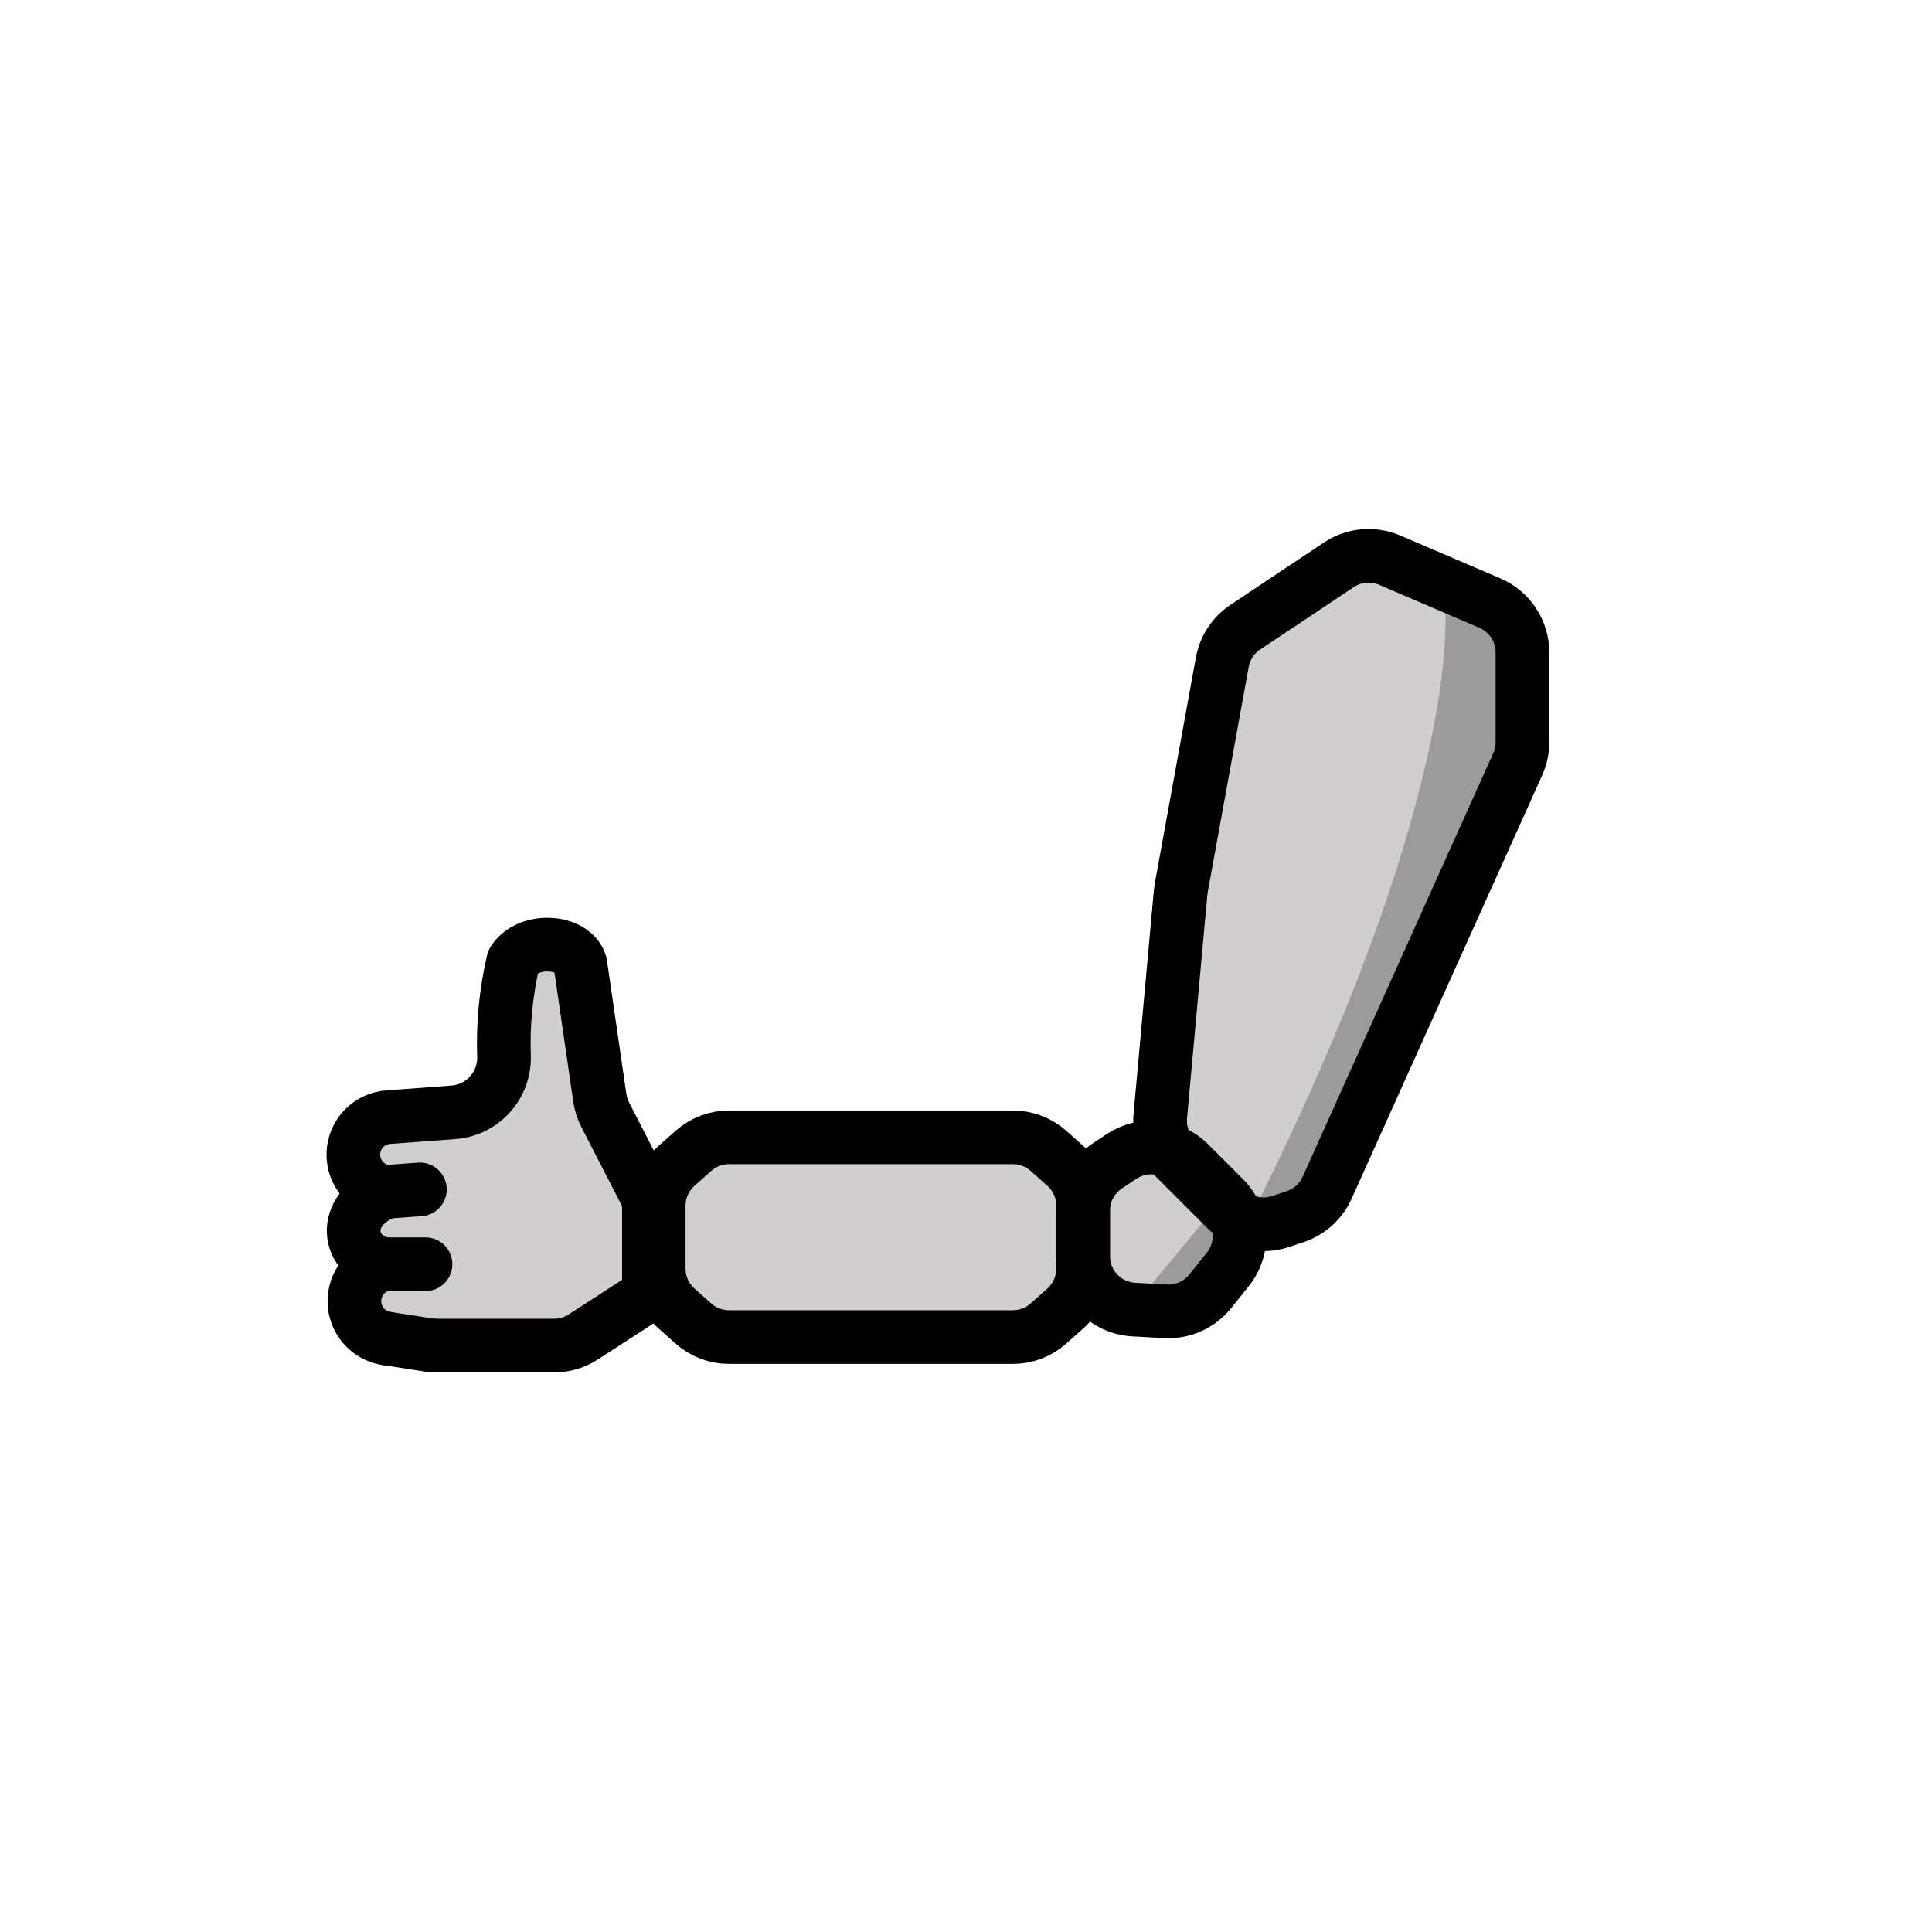
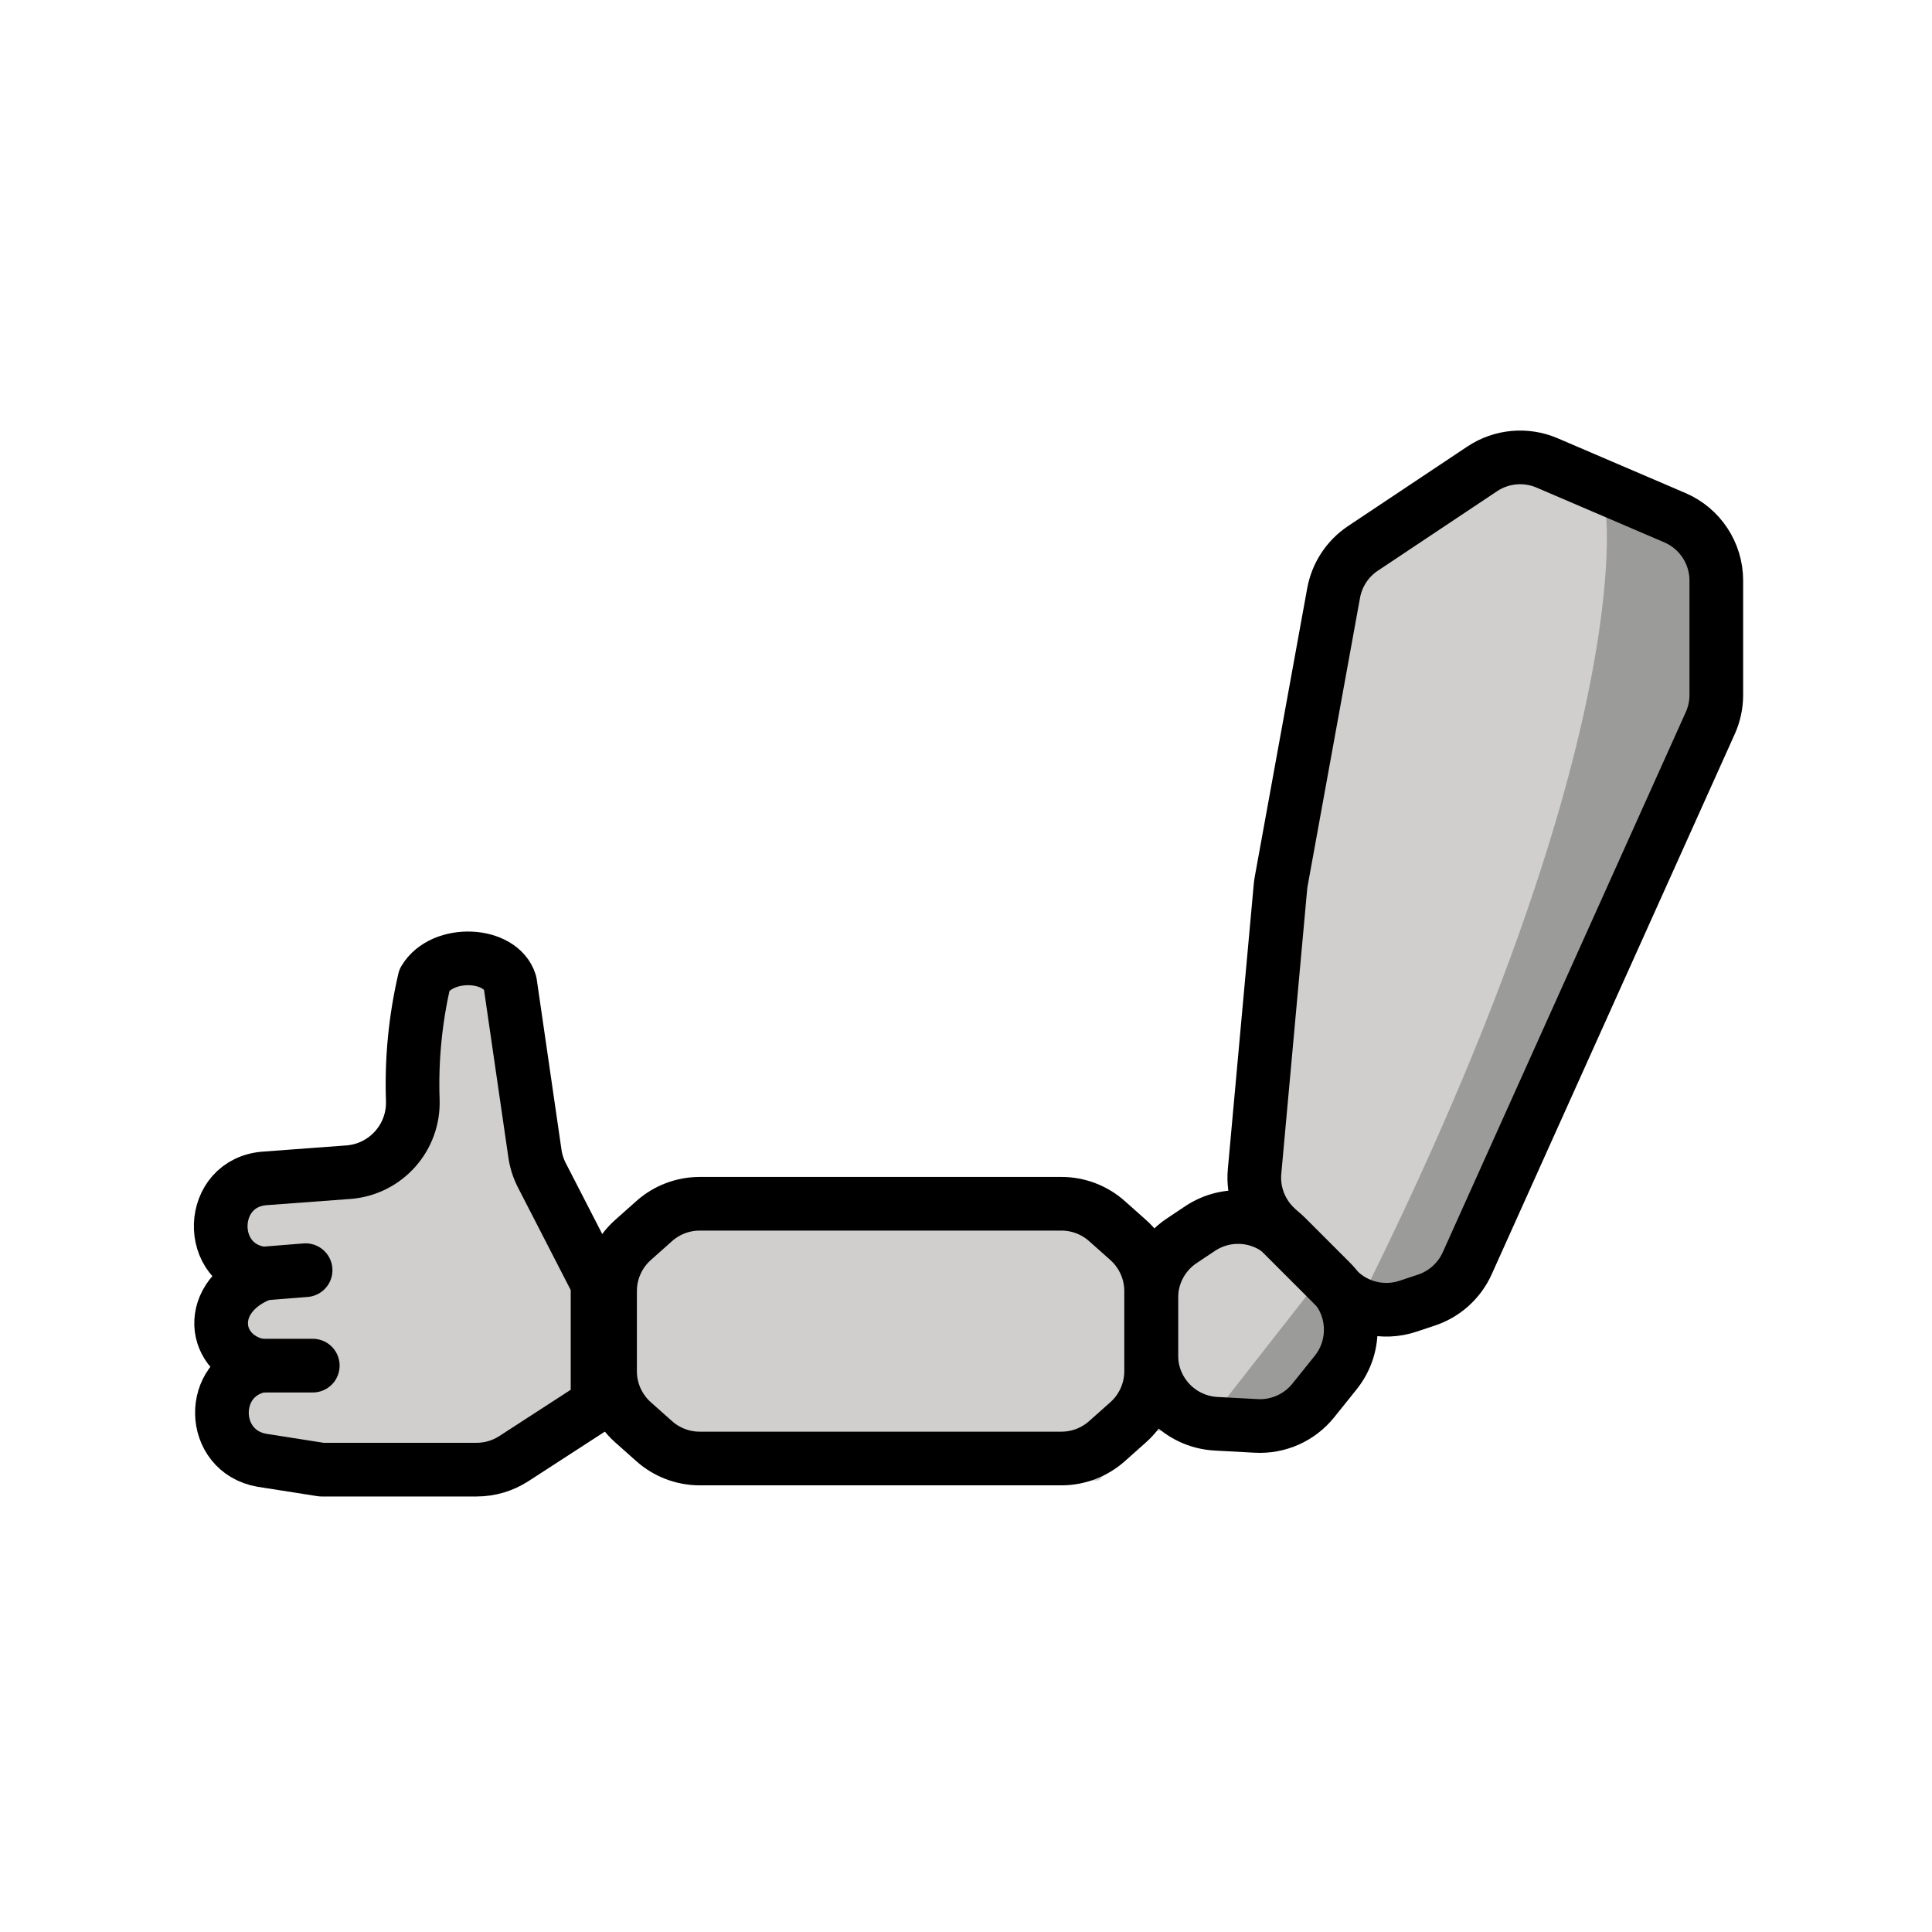
<svg xmlns="http://www.w3.org/2000/svg" id="emoji" viewBox="0 0 72 72">
  <g id="color">
-     <polygon fill="#d0cfce" points="18.862 40.352 19.125 34.864 21.626 34.956 22.457 40.395 24.486 44.338 24.486 48.806 21.936 50.3 14.081 49.77 13.893 40.942 18.862 40.352" />
-     <polygon fill="#d0cfce" points="40.739 44.052 43.53 42.191 47.252 45.913 44.834 48.925 40.739 48.704 40.739 44.052" />
-     <polygon fill="#d0cfce" points="23.991 43.587 25.852 41.726 37.948 41.726 39.809 43.587 39.809 48.239 37.948 50.1 25.852 50.1 23.991 48.239 23.991 43.587" />
-     <polygon fill="#d0cfce" points="46.893 45.913 43.498 42.517 44.346 33.18 46.044 23.843 51.137 20.448 57.079 22.995 57.079 28.087 49.439 45.064 46.893 45.913" />
-     <path fill="#9b9b9a" d="M53.839,22.357s.928,6.588-6.961,22.452c0,0,3.078.849,7.481-9.95h0s6.451-11.512-.52-12.502" />
-     <polygon fill="#9b9b9a" points="45.428 44.824 42.482 48.381 45.972 48.381 45.428 44.824" />
+     <path transform="translate(-10.1 -9.952) scale(1.299)" fill="#d0cfce" d="m22.46 40.4 2.03 3.94-0.109 3.962-2.731 1.381-7.28-0.675 0.245-7.234 4.245-1.424 1.097-4.584 1.673-0.806z" />
+     <polygon transform="translate(-10.1 -9.952) scale(1.299)" fill="#d0cfce" points="44.83 48.92 40.74 48.7 40.74 44.05 43.53 42.19 47.25 45.91" />
+     <polygon transform="translate(-8.357 -9.905) scale(1.299)" fill="#d0cfce" points="39.81 48.24 37.95 50.1 25.85 50.1 23.99 48.24 23.99 43.59 25.85 41.73 37.95 41.73 39.81 43.59" />
+     <polygon transform="translate(-10.1 -9.952) scale(1.299)" fill="#d0cfce" points="46.04 23.84 51.14 20.45 57.08 23 57.08 28.09 49.44 45.06 46.89 45.91 43.5 42.52 44.35 33.18" />
+     <path fill="#9b9b9a" stroke-width="2" d="m59.84 19.09s1.206 8.559-9.042 29.17c0.159 1.189 4.087 1.766 9.719-12.93 0 0 8.38-14.96-0.676-16.24" />
+     <path transform="translate(-10.1 -9.952) scale(1.299)" fill="#9b9b9a" d="m45.87 44.06-3.385 4.322h3.49z" />
  </g>
  <g id="line">
-     <g id="Mechanical_Arm">
-       <path fill="none" stroke="#000" stroke-linecap="round" stroke-linejoin="round" stroke-width="2" d="M41.256,43.458l.536-.358a2,2,0,0,1,2.524.25l1.294,1.294a2,2,0,0,1,.145,2.666l-.653.814a2,2,0,0,1-1.668.745l-1.178-.064a2,2,0,0,1-1.892-1.997V45.122A2,2,0,0,1,41.256,43.458Z" />
-       <path fill="none" stroke="#000" stroke-miterlimit="10" stroke-width="2" d="M25.219,43.442l.622-.553a2,2,0,0,1,1.329-.505H37.744a2,2,0,0,1,1.329.505l.621.553a2,2,0,0,1,.671,1.494v2.341a2,2,0,0,1-.671,1.494l-.621.553a2,2,0,0,1-1.329.505H27.17a2,2,0,0,1-1.329-.505l-.622-.553a2,2,0,0,1-.671-1.494V44.936A2,2,0,0,1,25.219,43.442Z" />
-       <path fill="none" stroke="#000" stroke-miterlimit="10" stroke-width="2" d="M45.678,45.039,43.819,43.18a2,2,0,0,1-.578-1.595l.756-8.315q.008-.089.024-.177l1.53-8.414a2,2,0,0,1,.858-1.306l3.485-2.323a2,2,0,0,1,1.897-.174l3.734,1.6a2,2,0,0,1,1.212,1.838v3.345a2,2,0,0,1-.176.821L49.458,44.264a2,2,0,0,1-1.191,1.077l-.542.181A2,2,0,0,1,45.678,45.039Z" />
-       <g id="line-2">
-         <g>
-           <path fill="none" stroke="#000" stroke-linecap="round" stroke-linejoin="round" stroke-width="2" d="M14.396,44.417c-1.721.656-1.495,2.417-.075,2.698" />
-           <path fill="none" stroke="#000" stroke-linecap="round" stroke-linejoin="round" stroke-width="2" d="M14.321,47.114a1.407,1.407,0,0,0,.057,2.763" />
-           <line x1="16.116" x2="14.378" y1="50.146" y2="49.877" fill="none" stroke="#000" stroke-linecap="round" stroke-linejoin="round" stroke-width="2" />
-           <line x1="15.857" x2="14.321" y1="47.114" y2="47.115" fill="none" stroke="#000" stroke-linecap="round" stroke-linejoin="round" stroke-width="2" />
-           <line x1="15.647" x2="14.396" y1="44.325" y2="44.417" fill="none" stroke="#000" stroke-linecap="round" stroke-linejoin="round" stroke-width="2" />
-           <path fill="none" stroke="#000" stroke-linecap="round" stroke-linejoin="round" stroke-width="2" d="M14.396,44.417a1.399,1.399,0,0,1,.088-2.785l2.45-.182a2.039,2.039,0,0,0,1.848-2.102,13.463,13.463,0,0,1,.343-3.523c.528-.884,2.234-.801,2.502.092l.726,4.998a2.002,2.002,0,0,0,.201.627l1.629,3.167v3.53l-2.447,1.586a1.999,1.999,0,0,1-1.087.322H16.116" />
-         </g>
-       </g>
-     </g>
+     <path fill="none" stroke="#000" stroke-linecap="round" stroke-linejoin="round" stroke-width="2" d="m44.04 46.24 0.684-0.456a2.55 2.55 0 0 1 3.218 0.319l1.65 1.65a2.55 2.55 0 0 1 0.185 3.399l-0.833 1.038a2.55 2.55 0 0 1-2.126 0.95l-1.501-0.081a2.55 2.55 0 0 1-2.412-2.546v-2.151a2.55 2.55 0 0 1 1.135-2.122z" />
+     <path fill="none" stroke="#000" stroke-miterlimit="10" stroke-width="2" d="m23.59 46.21 0.792-0.705a2.55 2.55 0 0 1 1.694-0.644h13.48a2.55 2.55 0 0 1 1.695 0.644l0.792 0.705a2.55 2.55 0 0 1 0.856 1.905v2.985a2.55 2.55 0 0 1-0.856 1.905l-0.792 0.705a2.55 2.55 0 0 1-1.695 0.644h-13.48a2.55 2.55 0 0 1-1.694-0.644l-0.792-0.705a2.55 2.55 0 0 1-0.855-1.905v-2.985a2.55 2.55 0 0 1 0.855-1.905z" />
+     <path fill="none" stroke="#000" stroke-miterlimit="10" stroke-width="2" d="m49.86 48.06-2.37-2.37a2.55 2.55 0 0 1-0.736-2.034l0.964-10.6q0.01-0.113 0.031-0.225l1.951-10.73a2.55 2.55 0 0 1 1.094-1.665l4.443-2.962a2.55 2.55 0 0 1 2.419-0.222l4.76 2.04a2.55 2.55 0 0 1 1.546 2.344v4.265a2.55 2.55 0 0 1-0.225 1.046l-9.057 20.13a2.55 2.55 0 0 1-1.519 1.373l-0.691 0.23a2.55 2.55 0 0 1-2.609-0.616z" />
+     <path transform="translate(-8.565 -9.172) scale(1.275)" fill="none" stroke="#000" stroke-linecap="round" stroke-linejoin="round" stroke-width="1.569" d="m15.86 47.11h-1.54" />
+     <path transform="translate(-8.565 -9.172) scale(1.275)" fill="none" stroke="#000" stroke-linecap="round" stroke-linejoin="round" stroke-width="1.569" d="m15.65 44.32-1.25 0.1" />
+     <path transform="translate(-8.565 -9.172) scale(1.275)" fill="none" stroke="#000" stroke-linecap="round" stroke-linejoin="round" stroke-width="1.569" d="m20.65 50.15c0.386-3.8e-5 0.763-0.112 1.087-0.322l2.447-1.586v-3.53l-1.629-3.167c-0.101-0.197-0.169-0.409-0.201-0.627l-0.726-4.998c-0.268-0.893-1.974-0.976-2.502-0.092-0.269 1.154-0.384 2.339-0.343 3.523 0.038 1.08-0.772 2.001-1.848 2.102l-2.45 0.182c-1.7 0.101-1.778 2.576-0.088 2.785-1.721 0.656-1.495 2.417-0.077 2.694-1.519 0.32-1.474 2.498 0.056 2.763l1.741 0.273z" />
  </g>
</svg>
